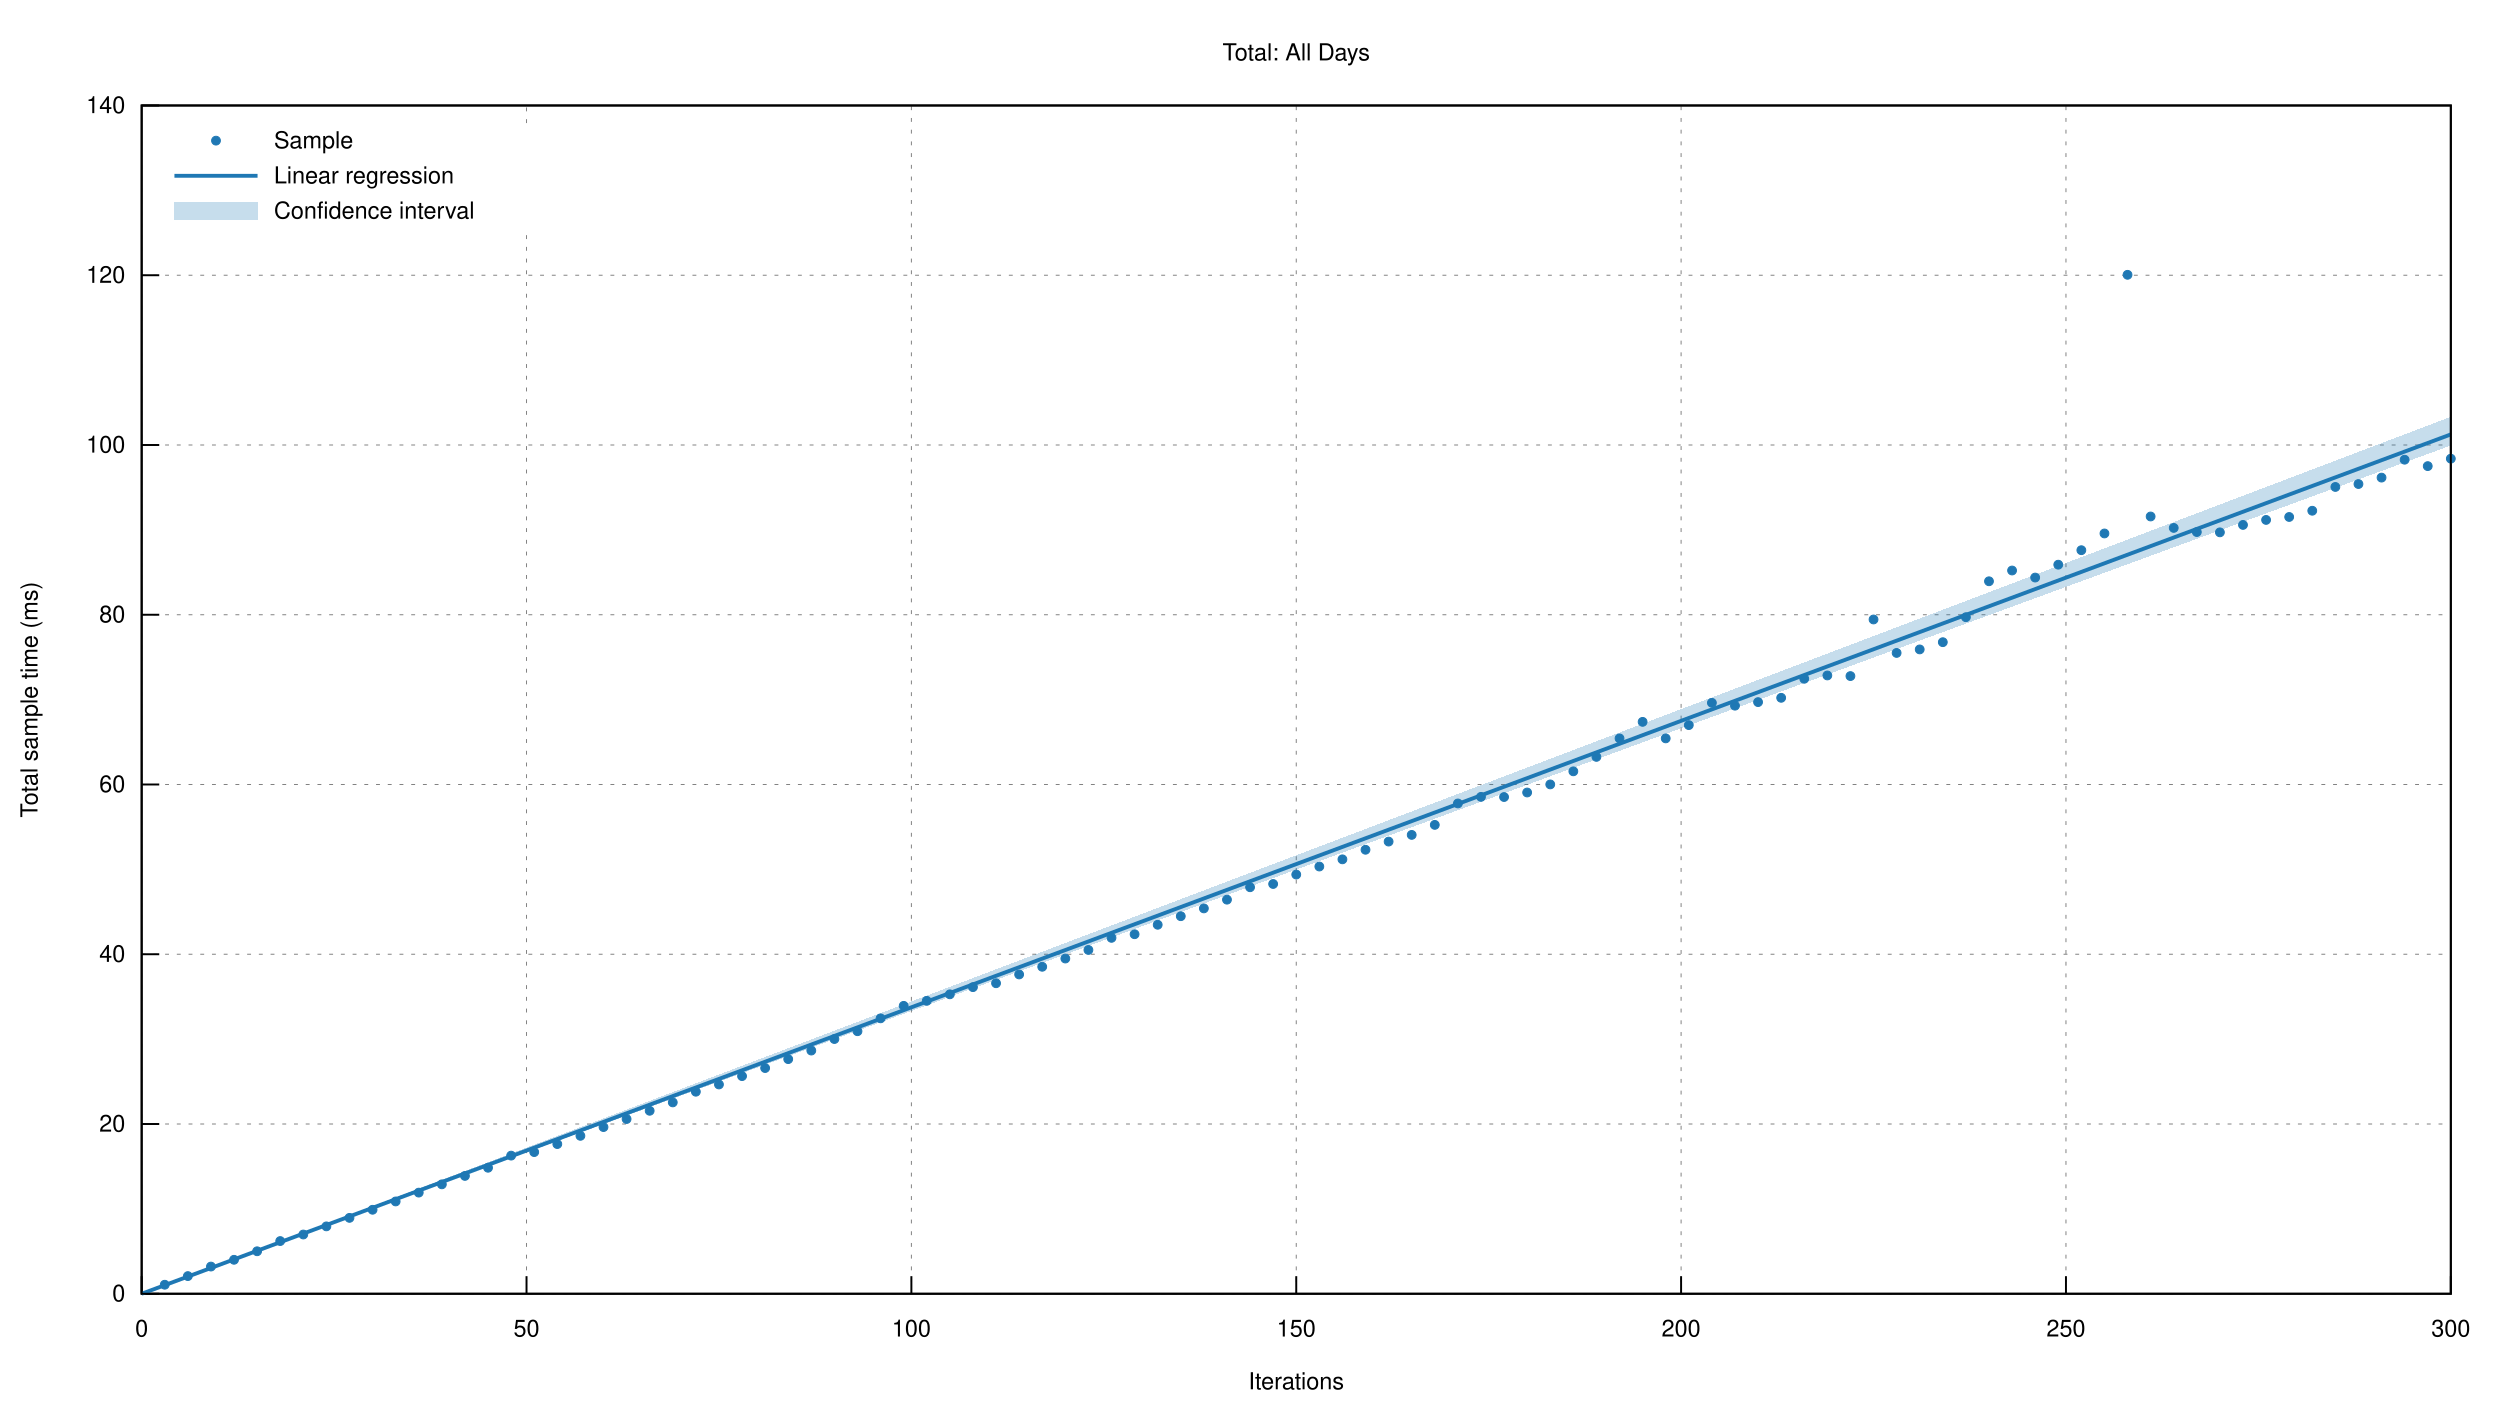
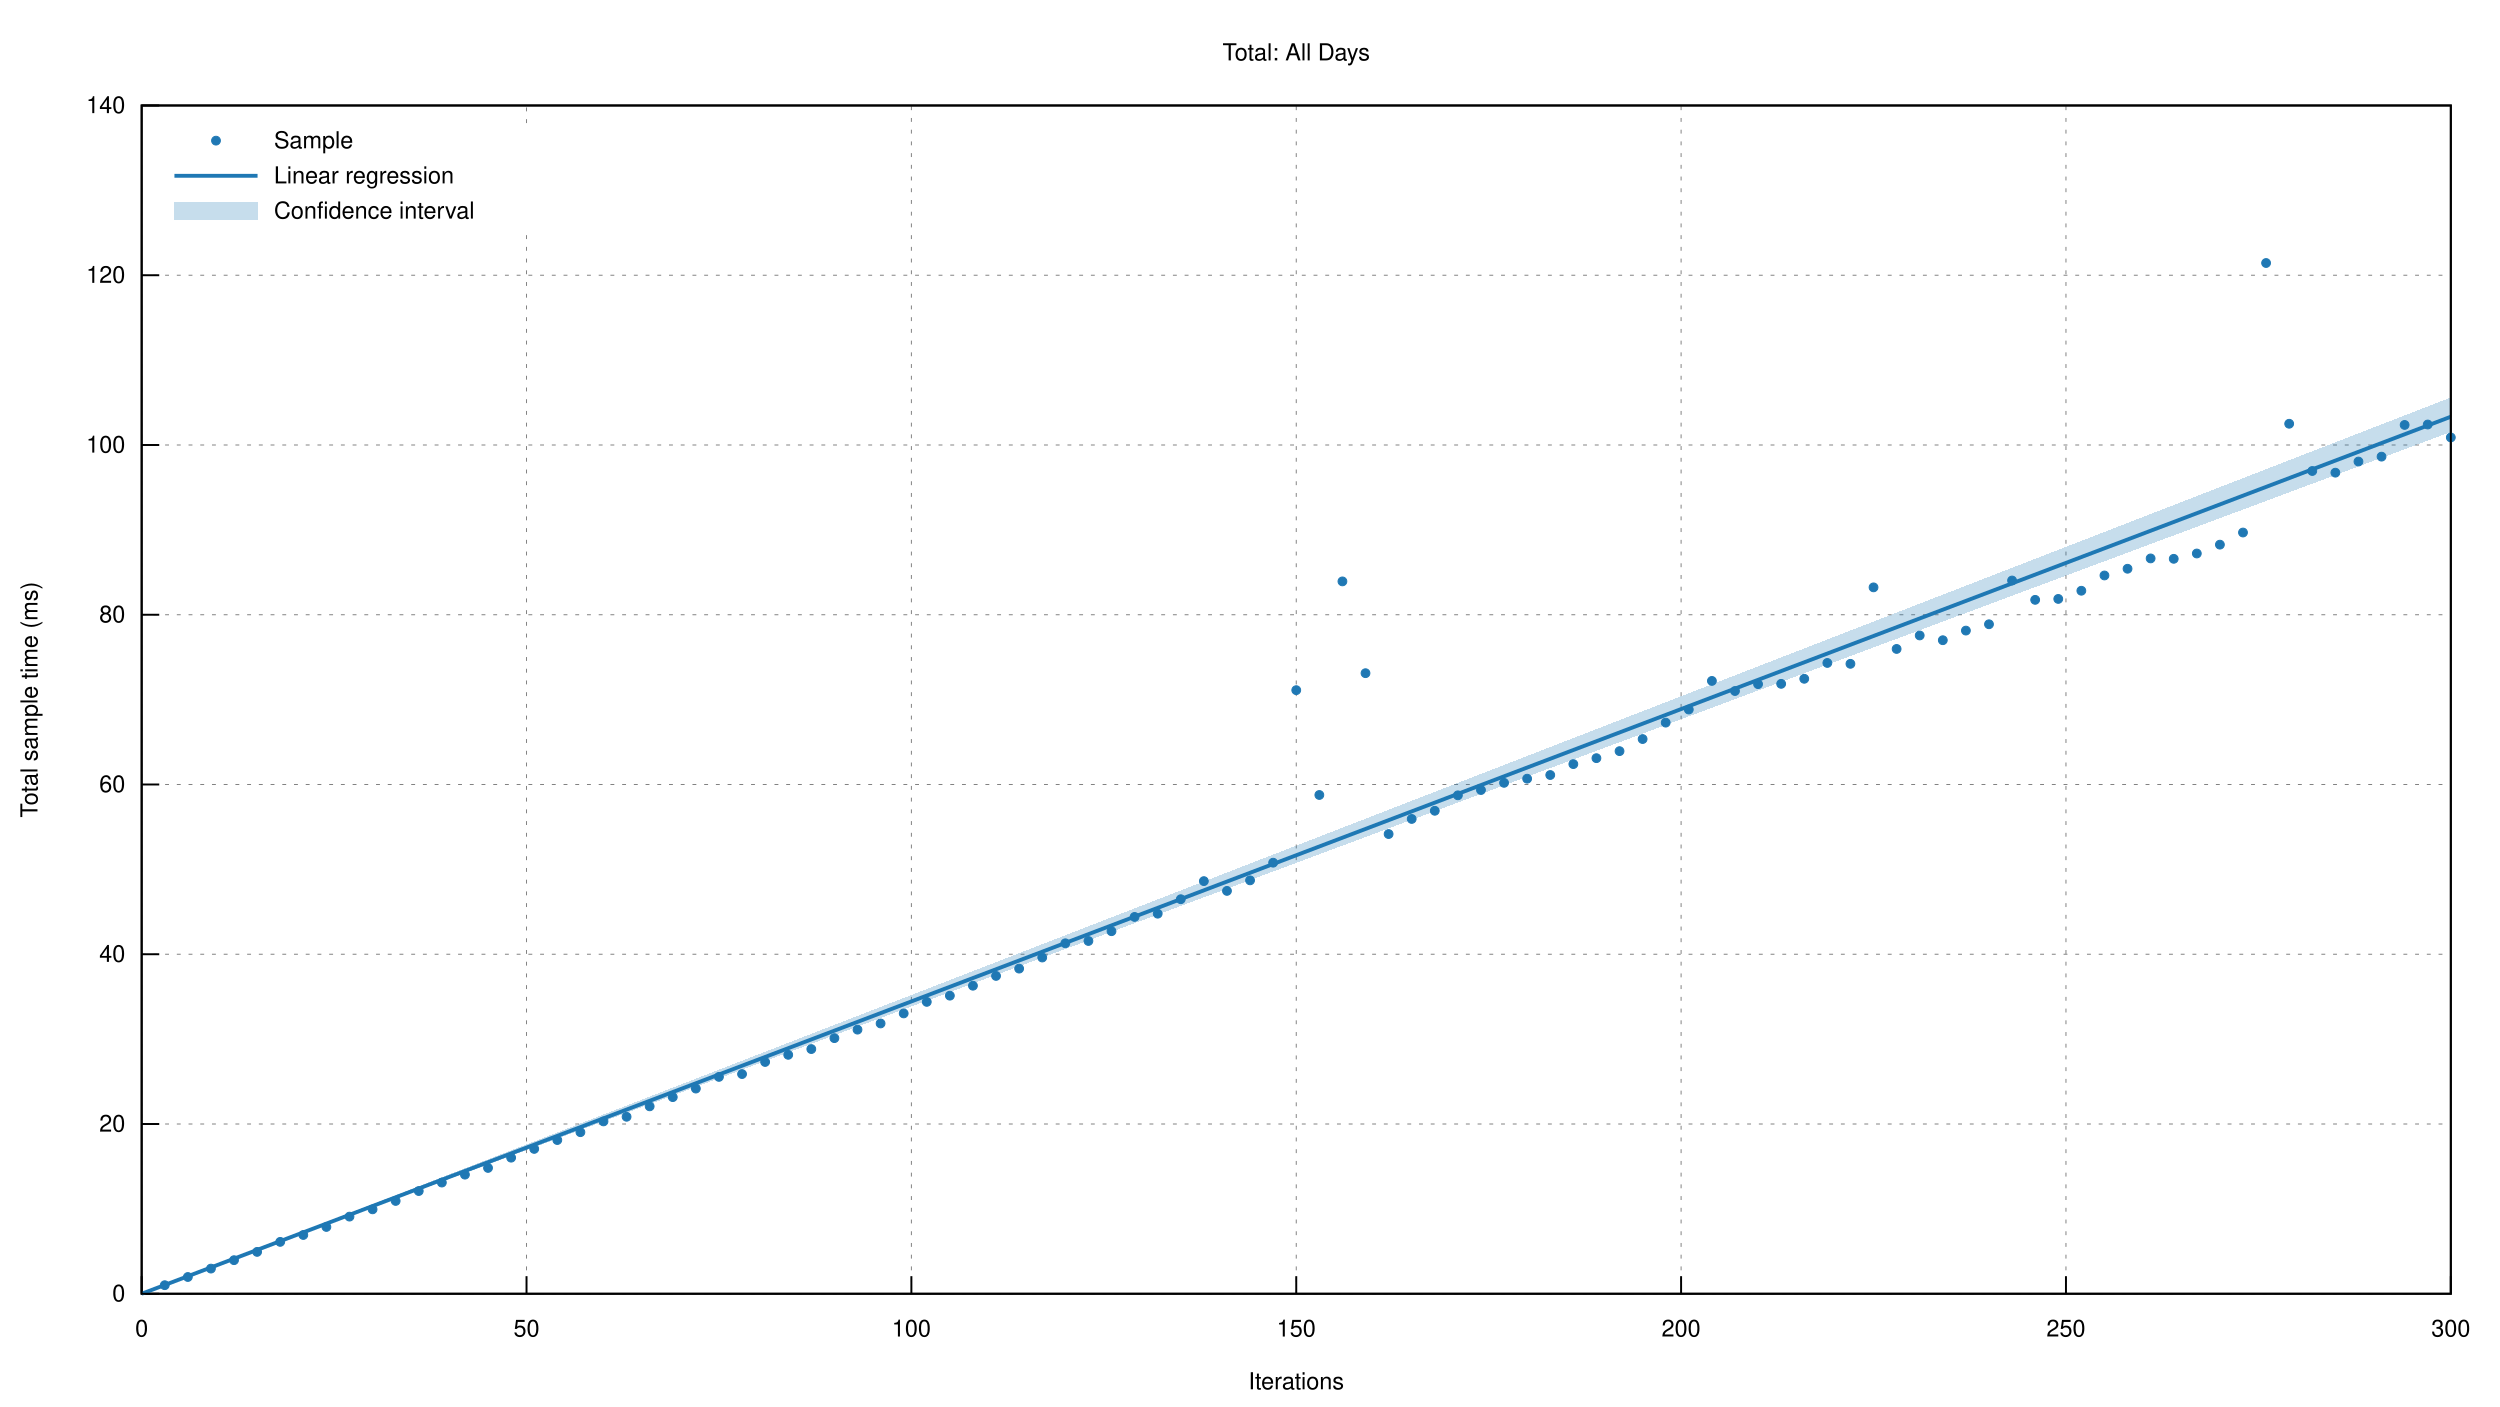
<svg xmlns="http://www.w3.org/2000/svg" xmlns:xlink="http://www.w3.org/1999/xlink" viewBox="0 0 1280 720">
  <g id="gnuplot_canvas">
    <rect x="0" y="0" width="1280" height="720" fill="none" />
    <defs>
      <circle id="gpDot" r="0.5" stroke-width="0.5" stroke="currentColor" />
      <path id="gpPt0" stroke-width="0.222" stroke="currentColor" d="M-1,0 h2 M0,-1 v2" />
      <path id="gpPt1" stroke-width="0.222" stroke="currentColor" d="M-1,-1 L1,1 M1,-1 L-1,1" />
      <path id="gpPt2" stroke-width="0.222" stroke="currentColor" d="M-1,0 L1,0 M0,-1 L0,1 M-1,-1 L1,1 M-1,1 L1,-1" />
      <rect id="gpPt3" stroke-width="0.222" stroke="currentColor" x="-1" y="-1" width="2" height="2" />
      <rect id="gpPt4" stroke-width="0.222" stroke="currentColor" fill="currentColor" x="-1" y="-1" width="2" height="2" />
      <circle id="gpPt5" stroke-width="0.222" stroke="currentColor" cx="0" cy="0" r="1" />
      <use xlink:href="#gpPt5" id="gpPt6" fill="currentColor" stroke="none" />
      <path id="gpPt7" stroke-width="0.222" stroke="currentColor" d="M0,-1.33 L-1.33,0.67 L1.33,0.67 z" />
      <use xlink:href="#gpPt7" id="gpPt8" fill="currentColor" stroke="none" />
      <use xlink:href="#gpPt7" id="gpPt9" stroke="currentColor" transform="rotate(180)" />
      <use xlink:href="#gpPt9" id="gpPt10" fill="currentColor" stroke="none" />
      <use xlink:href="#gpPt3" id="gpPt11" stroke="currentColor" transform="rotate(45)" />
      <use xlink:href="#gpPt11" id="gpPt12" fill="currentColor" stroke="none" />
      <path id="gpPt13" stroke-width="0.222" stroke="currentColor" d="M0,1.330 L1.265,0.411 L0.782,-1.067 L-0.782,-1.076 L-1.265,0.411 z" />
      <use xlink:href="#gpPt13" id="gpPt14" fill="currentColor" stroke="none" />
      <filter id="textbox" filterUnits="objectBoundingBox" x="0" y="0" height="1" width="1">
        <feFlood flood-color="white" flood-opacity="1" result="bgnd" />
        <feComposite in="SourceGraphic" in2="bgnd" operator="atop" />
      </filter>
      <filter id="greybox" filterUnits="objectBoundingBox" x="0" y="0" height="1" width="1">
        <feFlood flood-color="lightgrey" flood-opacity="1" result="grey" />
        <feComposite in="SourceGraphic" in2="grey" operator="atop" />
      </filter>
    </defs>
    <g fill="none" color="white" stroke="currentColor" stroke-width="1.00" stroke-linecap="butt" stroke-linejoin="miter">
</g>
    <g fill="none" color="black" stroke="currentColor" stroke-width="1.00" stroke-linecap="butt" stroke-linejoin="miter">
</g>
    <g fill="none" color="black" stroke="black" stroke-width="0.50" stroke-linecap="butt" stroke-linejoin="miter">
</g>
    <g fill="none" color="gray" stroke="currentColor" stroke-width="0.50" stroke-linecap="butt" stroke-linejoin="miter">
      <path stroke="gray" stroke-dasharray="2,4" class="gridline" d="M72.53,662.40 L1254.82,662.40  " />
    </g>
    <g fill="none" color="gray" stroke="gray" stroke-width="1.00" stroke-linecap="butt" stroke-linejoin="miter">
</g>
    <g fill="none" color="black" stroke="currentColor" stroke-width="1.00" stroke-linecap="butt" stroke-linejoin="miter">
      <path stroke="black" d="M72.53,662.40 L81.53,662.40  " />
      <g transform="translate(64.14,666.30)" stroke="none" fill="black" font-family="Helvetica" font-size="12.00" text-anchor="end">
        <text>
          <tspan font-family="Helvetica"> 0</tspan>
        </text>
      </g>
    </g>
    <g fill="none" color="black" stroke="currentColor" stroke-width="1.00" stroke-linecap="butt" stroke-linejoin="miter">
</g>
    <g fill="none" color="black" stroke="black" stroke-width="0.50" stroke-linecap="butt" stroke-linejoin="miter">
</g>
    <g fill="none" color="gray" stroke="currentColor" stroke-width="0.50" stroke-linecap="butt" stroke-linejoin="miter">
      <path stroke="gray" stroke-dasharray="2,4" class="gridline" d="M72.53,575.49 L1254.82,575.49  " />
    </g>
    <g fill="none" color="gray" stroke="gray" stroke-width="1.00" stroke-linecap="butt" stroke-linejoin="miter">
</g>
    <g fill="none" color="black" stroke="currentColor" stroke-width="1.00" stroke-linecap="butt" stroke-linejoin="miter">
      <path stroke="black" d="M72.53,575.49 L81.53,575.49  " />
      <g transform="translate(64.14,579.39)" stroke="none" fill="black" font-family="Helvetica" font-size="12.00" text-anchor="end">
        <text>
          <tspan font-family="Helvetica"> 20</tspan>
        </text>
      </g>
    </g>
    <g fill="none" color="black" stroke="currentColor" stroke-width="1.00" stroke-linecap="butt" stroke-linejoin="miter">
</g>
    <g fill="none" color="black" stroke="black" stroke-width="0.50" stroke-linecap="butt" stroke-linejoin="miter">
</g>
    <g fill="none" color="gray" stroke="currentColor" stroke-width="0.50" stroke-linecap="butt" stroke-linejoin="miter">
      <path stroke="gray" stroke-dasharray="2,4" class="gridline" d="M72.53,488.57 L1254.82,488.57  " />
    </g>
    <g fill="none" color="gray" stroke="gray" stroke-width="1.00" stroke-linecap="butt" stroke-linejoin="miter">
</g>
    <g fill="none" color="black" stroke="currentColor" stroke-width="1.00" stroke-linecap="butt" stroke-linejoin="miter">
      <path stroke="black" d="M72.53,488.57 L81.53,488.57  " />
      <g transform="translate(64.14,492.47)" stroke="none" fill="black" font-family="Helvetica" font-size="12.00" text-anchor="end">
        <text>
          <tspan font-family="Helvetica"> 40</tspan>
        </text>
      </g>
    </g>
    <g fill="none" color="black" stroke="currentColor" stroke-width="1.00" stroke-linecap="butt" stroke-linejoin="miter">
</g>
    <g fill="none" color="black" stroke="black" stroke-width="0.50" stroke-linecap="butt" stroke-linejoin="miter">
</g>
    <g fill="none" color="gray" stroke="currentColor" stroke-width="0.50" stroke-linecap="butt" stroke-linejoin="miter">
      <path stroke="gray" stroke-dasharray="2,4" class="gridline" d="M72.53,401.66 L1254.82,401.66  " />
    </g>
    <g fill="none" color="gray" stroke="gray" stroke-width="1.00" stroke-linecap="butt" stroke-linejoin="miter">
</g>
    <g fill="none" color="black" stroke="currentColor" stroke-width="1.00" stroke-linecap="butt" stroke-linejoin="miter">
      <path stroke="black" d="M72.53,401.66 L81.53,401.66  " />
      <g transform="translate(64.14,405.56)" stroke="none" fill="black" font-family="Helvetica" font-size="12.00" text-anchor="end">
        <text>
          <tspan font-family="Helvetica"> 60</tspan>
        </text>
      </g>
    </g>
    <g fill="none" color="black" stroke="currentColor" stroke-width="1.00" stroke-linecap="butt" stroke-linejoin="miter">
</g>
    <g fill="none" color="black" stroke="black" stroke-width="0.50" stroke-linecap="butt" stroke-linejoin="miter">
</g>
    <g fill="none" color="gray" stroke="currentColor" stroke-width="0.50" stroke-linecap="butt" stroke-linejoin="miter">
      <path stroke="gray" stroke-dasharray="2,4" class="gridline" d="M72.53,314.75 L1254.82,314.75  " />
    </g>
    <g fill="none" color="gray" stroke="gray" stroke-width="1.00" stroke-linecap="butt" stroke-linejoin="miter">
</g>
    <g fill="none" color="black" stroke="currentColor" stroke-width="1.00" stroke-linecap="butt" stroke-linejoin="miter">
      <path stroke="black" d="M72.53,314.75 L81.53,314.75  " />
      <g transform="translate(64.14,318.65)" stroke="none" fill="black" font-family="Helvetica" font-size="12.00" text-anchor="end">
        <text>
          <tspan font-family="Helvetica"> 80</tspan>
        </text>
      </g>
    </g>
    <g fill="none" color="black" stroke="currentColor" stroke-width="1.00" stroke-linecap="butt" stroke-linejoin="miter">
</g>
    <g fill="none" color="black" stroke="black" stroke-width="0.50" stroke-linecap="butt" stroke-linejoin="miter">
</g>
    <g fill="none" color="gray" stroke="currentColor" stroke-width="0.50" stroke-linecap="butt" stroke-linejoin="miter">
      <path stroke="gray" stroke-dasharray="2,4" class="gridline" d="M72.53,227.84 L1254.82,227.84  " />
    </g>
    <g fill="none" color="gray" stroke="gray" stroke-width="1.00" stroke-linecap="butt" stroke-linejoin="miter">
</g>
    <g fill="none" color="black" stroke="currentColor" stroke-width="1.00" stroke-linecap="butt" stroke-linejoin="miter">
      <path stroke="black" d="M72.53,227.84 L81.53,227.84  " />
      <g transform="translate(64.14,231.74)" stroke="none" fill="black" font-family="Helvetica" font-size="12.00" text-anchor="end">
        <text>
          <tspan font-family="Helvetica"> 100</tspan>
        </text>
      </g>
    </g>
    <g fill="none" color="black" stroke="currentColor" stroke-width="1.00" stroke-linecap="butt" stroke-linejoin="miter">
</g>
    <g fill="none" color="black" stroke="black" stroke-width="0.50" stroke-linecap="butt" stroke-linejoin="miter">
</g>
    <g fill="none" color="gray" stroke="currentColor" stroke-width="0.50" stroke-linecap="butt" stroke-linejoin="miter">
      <path stroke="gray" stroke-dasharray="2,4" class="gridline" d="M72.53,140.92 L1254.82,140.92  " />
    </g>
    <g fill="none" color="gray" stroke="gray" stroke-width="1.00" stroke-linecap="butt" stroke-linejoin="miter">
</g>
    <g fill="none" color="black" stroke="currentColor" stroke-width="1.00" stroke-linecap="butt" stroke-linejoin="miter">
      <path stroke="black" d="M72.53,140.92 L81.53,140.92  " />
      <g transform="translate(64.14,144.82)" stroke="none" fill="black" font-family="Helvetica" font-size="12.00" text-anchor="end">
        <text>
          <tspan font-family="Helvetica"> 120</tspan>
        </text>
      </g>
    </g>
    <g fill="none" color="black" stroke="currentColor" stroke-width="1.00" stroke-linecap="butt" stroke-linejoin="miter">
</g>
    <g fill="none" color="black" stroke="black" stroke-width="0.50" stroke-linecap="butt" stroke-linejoin="miter">
</g>
    <g fill="none" color="gray" stroke="currentColor" stroke-width="0.50" stroke-linecap="butt" stroke-linejoin="miter">
      <path stroke="gray" stroke-dasharray="2,4" class="gridline" d="M72.53,54.01 L1254.82,54.01  " />
    </g>
    <g fill="none" color="gray" stroke="gray" stroke-width="1.00" stroke-linecap="butt" stroke-linejoin="miter">
</g>
    <g fill="none" color="black" stroke="currentColor" stroke-width="1.00" stroke-linecap="butt" stroke-linejoin="miter">
      <path stroke="black" d="M72.53,54.01 L81.53,54.01  " />
      <g transform="translate(64.14,57.91)" stroke="none" fill="black" font-family="Helvetica" font-size="12.00" text-anchor="end">
        <text>
          <tspan font-family="Helvetica"> 140</tspan>
        </text>
      </g>
    </g>
    <g fill="none" color="black" stroke="currentColor" stroke-width="1.00" stroke-linecap="butt" stroke-linejoin="miter">
</g>
    <g fill="none" color="black" stroke="black" stroke-width="0.50" stroke-linecap="butt" stroke-linejoin="miter">
</g>
    <g fill="none" color="gray" stroke="currentColor" stroke-width="0.50" stroke-linecap="butt" stroke-linejoin="miter">
      <path stroke="gray" stroke-dasharray="2,4" class="gridline" d="M72.53,662.40 L72.53,54.01  " />
    </g>
    <g fill="none" color="gray" stroke="gray" stroke-width="1.00" stroke-linecap="butt" stroke-linejoin="miter">
</g>
    <g fill="none" color="black" stroke="currentColor" stroke-width="1.00" stroke-linecap="butt" stroke-linejoin="miter">
      <path stroke="black" d="M72.53,662.40 L72.53,653.40  " />
      <g transform="translate(72.53,684.30)" stroke="none" fill="black" font-family="Helvetica" font-size="12.00" text-anchor="middle">
        <text>
          <tspan font-family="Helvetica"> 0</tspan>
        </text>
      </g>
    </g>
    <g fill="none" color="black" stroke="currentColor" stroke-width="1.00" stroke-linecap="butt" stroke-linejoin="miter">
</g>
    <g fill="none" color="black" stroke="black" stroke-width="0.50" stroke-linecap="butt" stroke-linejoin="miter">
</g>
    <g fill="none" color="gray" stroke="currentColor" stroke-width="0.50" stroke-linecap="butt" stroke-linejoin="miter">
      <path stroke="gray" stroke-dasharray="2,4" class="gridline" d="M269.58,662.40 L269.58,117.01 M269.58,63.01 L269.58,54.01  " />
    </g>
    <g fill="none" color="gray" stroke="gray" stroke-width="1.00" stroke-linecap="butt" stroke-linejoin="miter">
</g>
    <g fill="none" color="black" stroke="currentColor" stroke-width="1.00" stroke-linecap="butt" stroke-linejoin="miter">
      <path stroke="black" d="M269.58,662.40 L269.58,653.40  " />
      <g transform="translate(269.58,684.30)" stroke="none" fill="black" font-family="Helvetica" font-size="12.00" text-anchor="middle">
        <text>
          <tspan font-family="Helvetica"> 50</tspan>
        </text>
      </g>
    </g>
    <g fill="none" color="black" stroke="currentColor" stroke-width="1.00" stroke-linecap="butt" stroke-linejoin="miter">
</g>
    <g fill="none" color="black" stroke="black" stroke-width="0.50" stroke-linecap="butt" stroke-linejoin="miter">
</g>
    <g fill="none" color="gray" stroke="currentColor" stroke-width="0.50" stroke-linecap="butt" stroke-linejoin="miter">
      <path stroke="gray" stroke-dasharray="2,4" class="gridline" d="M466.63,662.40 L466.63,54.01  " />
    </g>
    <g fill="none" color="gray" stroke="gray" stroke-width="1.00" stroke-linecap="butt" stroke-linejoin="miter">
</g>
    <g fill="none" color="black" stroke="currentColor" stroke-width="1.00" stroke-linecap="butt" stroke-linejoin="miter">
      <path stroke="black" d="M466.63,662.40 L466.63,653.40  " />
      <g transform="translate(466.63,684.30)" stroke="none" fill="black" font-family="Helvetica" font-size="12.00" text-anchor="middle">
        <text>
          <tspan font-family="Helvetica"> 100</tspan>
        </text>
      </g>
    </g>
    <g fill="none" color="black" stroke="currentColor" stroke-width="1.00" stroke-linecap="butt" stroke-linejoin="miter">
</g>
    <g fill="none" color="black" stroke="black" stroke-width="0.50" stroke-linecap="butt" stroke-linejoin="miter">
</g>
    <g fill="none" color="gray" stroke="currentColor" stroke-width="0.50" stroke-linecap="butt" stroke-linejoin="miter">
      <path stroke="gray" stroke-dasharray="2,4" class="gridline" d="M663.68,662.40 L663.68,54.01  " />
    </g>
    <g fill="none" color="gray" stroke="gray" stroke-width="1.00" stroke-linecap="butt" stroke-linejoin="miter">
</g>
    <g fill="none" color="black" stroke="currentColor" stroke-width="1.00" stroke-linecap="butt" stroke-linejoin="miter">
      <path stroke="black" d="M663.68,662.40 L663.68,653.40  " />
      <g transform="translate(663.68,684.30)" stroke="none" fill="black" font-family="Helvetica" font-size="12.00" text-anchor="middle">
        <text>
          <tspan font-family="Helvetica"> 150</tspan>
        </text>
      </g>
    </g>
    <g fill="none" color="black" stroke="currentColor" stroke-width="1.00" stroke-linecap="butt" stroke-linejoin="miter">
</g>
    <g fill="none" color="black" stroke="black" stroke-width="0.50" stroke-linecap="butt" stroke-linejoin="miter">
</g>
    <g fill="none" color="gray" stroke="currentColor" stroke-width="0.50" stroke-linecap="butt" stroke-linejoin="miter">
      <path stroke="gray" stroke-dasharray="2,4" class="gridline" d="M860.72,662.40 L860.72,54.01  " />
    </g>
    <g fill="none" color="gray" stroke="gray" stroke-width="1.00" stroke-linecap="butt" stroke-linejoin="miter">
</g>
    <g fill="none" color="black" stroke="currentColor" stroke-width="1.00" stroke-linecap="butt" stroke-linejoin="miter">
      <path stroke="black" d="M860.72,662.40 L860.72,653.40  " />
      <g transform="translate(860.72,684.30)" stroke="none" fill="black" font-family="Helvetica" font-size="12.00" text-anchor="middle">
        <text>
          <tspan font-family="Helvetica"> 200</tspan>
        </text>
      </g>
    </g>
    <g fill="none" color="black" stroke="currentColor" stroke-width="1.00" stroke-linecap="butt" stroke-linejoin="miter">
</g>
    <g fill="none" color="black" stroke="black" stroke-width="0.50" stroke-linecap="butt" stroke-linejoin="miter">
</g>
    <g fill="none" color="gray" stroke="currentColor" stroke-width="0.50" stroke-linecap="butt" stroke-linejoin="miter">
      <path stroke="gray" stroke-dasharray="2,4" class="gridline" d="M1057.77,662.40 L1057.77,54.01  " />
    </g>
    <g fill="none" color="gray" stroke="gray" stroke-width="1.00" stroke-linecap="butt" stroke-linejoin="miter">
</g>
    <g fill="none" color="black" stroke="currentColor" stroke-width="1.00" stroke-linecap="butt" stroke-linejoin="miter">
      <path stroke="black" d="M1057.77,662.40 L1057.77,653.40  " />
      <g transform="translate(1057.77,684.30)" stroke="none" fill="black" font-family="Helvetica" font-size="12.00" text-anchor="middle">
        <text>
          <tspan font-family="Helvetica"> 250</tspan>
        </text>
      </g>
    </g>
    <g fill="none" color="black" stroke="currentColor" stroke-width="1.00" stroke-linecap="butt" stroke-linejoin="miter">
</g>
    <g fill="none" color="black" stroke="black" stroke-width="0.50" stroke-linecap="butt" stroke-linejoin="miter">
</g>
    <g fill="none" color="gray" stroke="currentColor" stroke-width="0.50" stroke-linecap="butt" stroke-linejoin="miter">
      <path stroke="gray" stroke-dasharray="2,4" class="gridline" d="M1254.82,662.40 L1254.82,54.01  " />
    </g>
    <g fill="none" color="gray" stroke="gray" stroke-width="1.00" stroke-linecap="butt" stroke-linejoin="miter">
</g>
    <g fill="none" color="black" stroke="currentColor" stroke-width="1.00" stroke-linecap="butt" stroke-linejoin="miter">
      <path stroke="black" d="M1254.82,662.40 L1254.82,653.40  " />
      <g transform="translate(1254.82,684.30)" stroke="none" fill="black" font-family="Helvetica" font-size="12.00" text-anchor="middle">
        <text>
          <tspan font-family="Helvetica"> 300</tspan>
        </text>
      </g>
    </g>
    <g fill="none" color="black" stroke="currentColor" stroke-width="1.00" stroke-linecap="butt" stroke-linejoin="miter">
</g>
    <g fill="none" color="black" stroke="currentColor" stroke-width="1.00" stroke-linecap="butt" stroke-linejoin="miter">
      <path stroke="black" d="M72.53,54.01 L72.53,662.40 L1254.82,662.40 L1254.82,54.01 L72.53,54.01 Z  " />
    </g>
    <g fill="none" color="black" stroke="currentColor" stroke-width="1.00" stroke-linecap="butt" stroke-linejoin="miter">
</g>
    <g id="gnuplot_plot_1">
      <g fill="none" color="black" stroke="currentColor" stroke-width="1.00" stroke-linecap="butt" stroke-linejoin="miter">
        <g transform="translate(140.26,75.91)" stroke="none" fill="black" font-family="Helvetica" font-size="12.00" text-anchor="start">
          <text>
            <tspan font-family="Helvetica">Sample</tspan>
          </text>
        </g>
      </g>
      <g fill="none" color="black" stroke="currentColor" stroke-width="1.00" stroke-linecap="butt" stroke-linejoin="miter">
-         <use xlink:href="#gpPt6" transform="translate(84.35,657.78) scale(2.25)" color="rgb( 31, 120, 180)" />
-         <use xlink:href="#gpPt6" transform="translate(96.18,653.36) scale(2.25)" color="rgb( 31, 120, 180)" />
-         <use xlink:href="#gpPt6" transform="translate(108.00,648.48) scale(2.25)" color="rgb( 31, 120, 180)" />
-         <use xlink:href="#gpPt6" transform="translate(119.82,645.01) scale(2.25)" color="rgb( 31, 120, 180)" />
-         <use xlink:href="#gpPt6" transform="translate(131.64,640.65) scale(2.25)" color="rgb( 31, 120, 180)" />
-         <use xlink:href="#gpPt6" transform="translate(143.47,635.42) scale(2.25)" color="rgb( 31, 120, 180)" />
-         <use xlink:href="#gpPt6" transform="translate(155.29,632.07) scale(2.25)" color="rgb( 31, 120, 180)" />
-         <use xlink:href="#gpPt6" transform="translate(167.11,627.90) scale(2.25)" color="rgb( 31, 120, 180)" />
-         <use xlink:href="#gpPt6" transform="translate(178.94,623.55) scale(2.25)" color="rgb( 31, 120, 180)" />
-         <use xlink:href="#gpPt6" transform="translate(190.76,619.40) scale(2.25)" color="rgb( 31, 120, 180)" />
-         <use xlink:href="#gpPt6" transform="translate(202.58,615.14) scale(2.25)" color="rgb( 31, 120, 180)" />
-         <use xlink:href="#gpPt6" transform="translate(214.40,610.62) scale(2.25)" color="rgb( 31, 120, 180)" />
-         <use xlink:href="#gpPt6" transform="translate(226.23,606.38) scale(2.25)" color="rgb( 31, 120, 180)" />
-         <use xlink:href="#gpPt6" transform="translate(238.05,602.07) scale(2.25)" color="rgb( 31, 120, 180)" />
-         <use xlink:href="#gpPt6" transform="translate(249.87,597.89) scale(2.25)" color="rgb( 31, 120, 180)" />
-         <use xlink:href="#gpPt6" transform="translate(261.70,591.68) scale(2.25)" color="rgb( 31, 120, 180)" />
-         <use xlink:href="#gpPt6" transform="translate(273.52,589.87) scale(2.25)" color="rgb( 31, 120, 180)" />
-         <use xlink:href="#gpPt6" transform="translate(285.34,585.76) scale(2.25)" color="rgb( 31, 120, 180)" />
-         <use xlink:href="#gpPt6" transform="translate(297.17,581.55) scale(2.25)" color="rgb( 31, 120, 180)" />
-         <use xlink:href="#gpPt6" transform="translate(308.99,577.06) scale(2.25)" color="rgb( 31, 120, 180)" />
-         <use xlink:href="#gpPt6" transform="translate(320.81,572.94) scale(2.25)" color="rgb( 31, 120, 180)" />
-         <use xlink:href="#gpPt6" transform="translate(332.63,568.72) scale(2.25)" color="rgb( 31, 120, 180)" />
-         <use xlink:href="#gpPt6" transform="translate(344.46,564.43) scale(2.25)" color="rgb( 31, 120, 180)" />
-         <use xlink:href="#gpPt6" transform="translate(356.28,558.96) scale(2.25)" color="rgb( 31, 120, 180)" />
-         <use xlink:href="#gpPt6" transform="translate(368.10,555.25) scale(2.25)" color="rgb( 31, 120, 180)" />
-         <use xlink:href="#gpPt6" transform="translate(379.93,550.97) scale(2.25)" color="rgb( 31, 120, 180)" />
-         <use xlink:href="#gpPt6" transform="translate(391.75,546.84) scale(2.25)" color="rgb( 31, 120, 180)" />
-         <use xlink:href="#gpPt6" transform="translate(403.57,542.27) scale(2.25)" color="rgb( 31, 120, 180)" />
-         <use xlink:href="#gpPt6" transform="translate(415.39,537.89) scale(2.25)" color="rgb( 31, 120, 180)" />
-         <use xlink:href="#gpPt6" transform="translate(427.22,531.98) scale(2.25)" color="rgb( 31, 120, 180)" />
-         <use xlink:href="#gpPt6" transform="translate(439.04,527.99) scale(2.25)" color="rgb( 31, 120, 180)" />
-         <use xlink:href="#gpPt6" transform="translate(450.86,521.39) scale(2.25)" color="rgb( 31, 120, 180)" />
-         <use xlink:href="#gpPt6" transform="translate(462.69,514.99) scale(2.25)" color="rgb( 31, 120, 180)" />
-         <use xlink:href="#gpPt6" transform="translate(474.51,512.43) scale(2.25)" color="rgb( 31, 120, 180)" />
-         <use xlink:href="#gpPt6" transform="translate(486.33,509.09) scale(2.25)" color="rgb( 31, 120, 180)" />
-         <use xlink:href="#gpPt6" transform="translate(498.15,505.42) scale(2.25)" color="rgb( 31, 120, 180)" />
-         <use xlink:href="#gpPt6" transform="translate(509.98,503.42) scale(2.25)" color="rgb( 31, 120, 180)" />
-         <use xlink:href="#gpPt6" transform="translate(521.80,498.92) scale(2.25)" color="rgb( 31, 120, 180)" />
-         <use xlink:href="#gpPt6" transform="translate(533.62,494.99) scale(2.25)" color="rgb( 31, 120, 180)" />
-         <use xlink:href="#gpPt6" transform="translate(545.45,490.77) scale(2.25)" color="rgb( 31, 120, 180)" />
-         <use xlink:href="#gpPt6" transform="translate(557.27,486.38) scale(2.25)" color="rgb( 31, 120, 180)" />
-         <use xlink:href="#gpPt6" transform="translate(569.09,480.18) scale(2.25)" color="rgb( 31, 120, 180)" />
-         <use xlink:href="#gpPt6" transform="translate(580.91,478.33) scale(2.25)" color="rgb( 31, 120, 180)" />
-         <use xlink:href="#gpPt6" transform="translate(592.74,473.48) scale(2.25)" color="rgb( 31, 120, 180)" />
-         <use xlink:href="#gpPt6" transform="translate(604.56,469.10) scale(2.25)" color="rgb( 31, 120, 180)" />
-         <use xlink:href="#gpPt6" transform="translate(616.38,465.10) scale(2.25)" color="rgb( 31, 120, 180)" />
-         <use xlink:href="#gpPt6" transform="translate(628.21,460.63) scale(2.25)" color="rgb( 31, 120, 180)" />
-         <use xlink:href="#gpPt6" transform="translate(640.03,454.27) scale(2.25)" color="rgb( 31, 120, 180)" />
-         <use xlink:href="#gpPt6" transform="translate(651.85,452.60) scale(2.25)" color="rgb( 31, 120, 180)" />
-         <use xlink:href="#gpPt6" transform="translate(663.68,447.77) scale(2.25)" color="rgb( 31, 120, 180)" />
-         <use xlink:href="#gpPt6" transform="translate(675.50,443.66) scale(2.25)" color="rgb( 31, 120, 180)" />
-         <use xlink:href="#gpPt6" transform="translate(687.32,439.98) scale(2.25)" color="rgb( 31, 120, 180)" />
-         <use xlink:href="#gpPt6" transform="translate(699.14,435.08) scale(2.25)" color="rgb( 31, 120, 180)" />
-         <use xlink:href="#gpPt6" transform="translate(710.97,430.89) scale(2.25)" color="rgb( 31, 120, 180)" />
-         <use xlink:href="#gpPt6" transform="translate(722.79,427.47) scale(2.25)" color="rgb( 31, 120, 180)" />
-         <use xlink:href="#gpPt6" transform="translate(734.61,422.34) scale(2.25)" color="rgb( 31, 120, 180)" />
-         <use xlink:href="#gpPt6" transform="translate(746.44,411.37) scale(2.25)" color="rgb( 31, 120, 180)" />
-         <use xlink:href="#gpPt6" transform="translate(758.26,408.00) scale(2.25)" color="rgb( 31, 120, 180)" />
-         <use xlink:href="#gpPt6" transform="translate(770.08,408.08) scale(2.25)" color="rgb( 31, 120, 180)" />
-         <use xlink:href="#gpPt6" transform="translate(781.90,405.76) scale(2.25)" color="rgb( 31, 120, 180)" />
-         <use xlink:href="#gpPt6" transform="translate(793.73,401.62) scale(2.25)" color="rgb( 31, 120, 180)" />
-         <use xlink:href="#gpPt6" transform="translate(805.55,394.92) scale(2.25)" color="rgb( 31, 120, 180)" />
-         <use xlink:href="#gpPt6" transform="translate(817.37,387.53) scale(2.25)" color="rgb( 31, 120, 180)" />
-         <use xlink:href="#gpPt6" transform="translate(829.20,378.05) scale(2.25)" color="rgb( 31, 120, 180)" />
-         <use xlink:href="#gpPt6" transform="translate(841.02,369.59) scale(2.25)" color="rgb( 31, 120, 180)" />
-         <use xlink:href="#gpPt6" transform="translate(852.84,378.05) scale(2.25)" color="rgb( 31, 120, 180)" />
-         <use xlink:href="#gpPt6" transform="translate(864.66,371.25) scale(2.25)" color="rgb( 31, 120, 180)" />
-         <use xlink:href="#gpPt6" transform="translate(876.49,359.85) scale(2.25)" color="rgb( 31, 120, 180)" />
-         <use xlink:href="#gpPt6" transform="translate(888.31,361.31) scale(2.25)" color="rgb( 31, 120, 180)" />
-         <use xlink:href="#gpPt6" transform="translate(900.13,359.48) scale(2.25)" color="rgb( 31, 120, 180)" />
-         <use xlink:href="#gpPt6" transform="translate(911.96,357.28) scale(2.25)" color="rgb( 31, 120, 180)" />
-         <use xlink:href="#gpPt6" transform="translate(923.78,347.53) scale(2.25)" color="rgb( 31, 120, 180)" />
-         <use xlink:href="#gpPt6" transform="translate(935.60,345.83) scale(2.25)" color="rgb( 31, 120, 180)" />
-         <use xlink:href="#gpPt6" transform="translate(947.42,346.15) scale(2.25)" color="rgb( 31, 120, 180)" />
-         <use xlink:href="#gpPt6" transform="translate(959.25,317.17) scale(2.25)" color="rgb( 31, 120, 180)" />
-         <use xlink:href="#gpPt6" transform="translate(971.07,334.30) scale(2.25)" color="rgb( 31, 120, 180)" />
-         <use xlink:href="#gpPt6" transform="translate(982.89,332.50) scale(2.25)" color="rgb( 31, 120, 180)" />
-         <use xlink:href="#gpPt6" transform="translate(994.72,328.80) scale(2.25)" color="rgb( 31, 120, 180)" />
-         <use xlink:href="#gpPt6" transform="translate(1006.54,316.01) scale(2.25)" color="rgb( 31, 120, 180)" />
-         <use xlink:href="#gpPt6" transform="translate(1018.36,297.61) scale(2.25)" color="rgb( 31, 120, 180)" />
-         <use xlink:href="#gpPt6" transform="translate(1030.18,292.10) scale(2.25)" color="rgb( 31, 120, 180)" />
-         <use xlink:href="#gpPt6" transform="translate(1042.01,295.71) scale(2.25)" color="rgb( 31, 120, 180)" />
-         <use xlink:href="#gpPt6" transform="translate(1053.83,289.12) scale(2.25)" color="rgb( 31, 120, 180)" />
-         <use xlink:href="#gpPt6" transform="translate(1065.65,281.70) scale(2.25)" color="rgb( 31, 120, 180)" />
-         <use xlink:href="#gpPt6" transform="translate(1077.48,273.13) scale(2.25)" color="rgb( 31, 120, 180)" />
-         <use xlink:href="#gpPt6" transform="translate(1089.30,140.70) scale(2.25)" color="rgb( 31, 120, 180)" />
-         <use xlink:href="#gpPt6" transform="translate(1101.12,264.44) scale(2.25)" color="rgb( 31, 120, 180)" />
-         <use xlink:href="#gpPt6" transform="translate(1112.95,270.29) scale(2.25)" color="rgb( 31, 120, 180)" />
-         <use xlink:href="#gpPt6" transform="translate(1124.77,272.41) scale(2.25)" color="rgb( 31, 120, 180)" />
-         <use xlink:href="#gpPt6" transform="translate(1136.59,272.56) scale(2.25)" color="rgb( 31, 120, 180)" />
-         <use xlink:href="#gpPt6" transform="translate(1148.41,268.76) scale(2.25)" color="rgb( 31, 120, 180)" />
-         <use xlink:href="#gpPt6" transform="translate(1160.24,266.20) scale(2.25)" color="rgb( 31, 120, 180)" />
-         <use xlink:href="#gpPt6" transform="translate(1172.06,264.69) scale(2.25)" color="rgb( 31, 120, 180)" />
-         <use xlink:href="#gpPt6" transform="translate(1183.88,261.50) scale(2.25)" color="rgb( 31, 120, 180)" />
-         <use xlink:href="#gpPt6" transform="translate(1195.71,249.32) scale(2.25)" color="rgb( 31, 120, 180)" />
-         <use xlink:href="#gpPt6" transform="translate(1207.53,247.82) scale(2.25)" color="rgb( 31, 120, 180)" />
-         <use xlink:href="#gpPt6" transform="translate(1219.35,244.54) scale(2.25)" color="rgb( 31, 120, 180)" />
-         <use xlink:href="#gpPt6" transform="translate(1231.17,235.37) scale(2.25)" color="rgb( 31, 120, 180)" />
-         <use xlink:href="#gpPt6" transform="translate(1243.00,238.65) scale(2.25)" color="rgb( 31, 120, 180)" />
-         <use xlink:href="#gpPt6" transform="translate(1254.82,234.84) scale(2.25)" color="rgb( 31, 120, 180)" />
+         <use xlink:href="#gpPt6" transform="translate(84.35,658.02) scale(2.25)" color="rgb( 31, 120, 180)" />
+         <use xlink:href="#gpPt6" transform="translate(96.18,653.82) scale(2.25)" color="rgb( 31, 120, 180)" />
+         <use xlink:href="#gpPt6" transform="translate(108.00,649.52) scale(2.25)" color="rgb( 31, 120, 180)" />
+         <use xlink:href="#gpPt6" transform="translate(119.82,645.21) scale(2.25)" color="rgb( 31, 120, 180)" />
+         <use xlink:href="#gpPt6" transform="translate(131.64,640.97) scale(2.25)" color="rgb( 31, 120, 180)" />
+         <use xlink:href="#gpPt6" transform="translate(143.47,635.84) scale(2.25)" color="rgb( 31, 120, 180)" />
+         <use xlink:href="#gpPt6" transform="translate(155.29,632.31) scale(2.25)" color="rgb( 31, 120, 180)" />
+         <use xlink:href="#gpPt6" transform="translate(167.11,628.20) scale(2.25)" color="rgb( 31, 120, 180)" />
+         <use xlink:href="#gpPt6" transform="translate(178.94,622.91) scale(2.25)" color="rgb( 31, 120, 180)" />
+         <use xlink:href="#gpPt6" transform="translate(190.76,619.18) scale(2.25)" color="rgb( 31, 120, 180)" />
+         <use xlink:href="#gpPt6" transform="translate(202.58,614.88) scale(2.25)" color="rgb( 31, 120, 180)" />
+         <use xlink:href="#gpPt6" transform="translate(214.40,609.81) scale(2.25)" color="rgb( 31, 120, 180)" />
+         <use xlink:href="#gpPt6" transform="translate(226.23,605.47) scale(2.25)" color="rgb( 31, 120, 180)" />
+         <use xlink:href="#gpPt6" transform="translate(238.05,601.42) scale(2.25)" color="rgb( 31, 120, 180)" />
+         <use xlink:href="#gpPt6" transform="translate(249.87,597.98) scale(2.25)" color="rgb( 31, 120, 180)" />
+         <use xlink:href="#gpPt6" transform="translate(261.70,592.73) scale(2.25)" color="rgb( 31, 120, 180)" />
+         <use xlink:href="#gpPt6" transform="translate(273.52,588.24) scale(2.25)" color="rgb( 31, 120, 180)" />
+         <use xlink:href="#gpPt6" transform="translate(285.34,583.70) scale(2.25)" color="rgb( 31, 120, 180)" />
+         <use xlink:href="#gpPt6" transform="translate(297.17,579.68) scale(2.25)" color="rgb( 31, 120, 180)" />
+         <use xlink:href="#gpPt6" transform="translate(308.99,574.16) scale(2.25)" color="rgb( 31, 120, 180)" />
+         <use xlink:href="#gpPt6" transform="translate(320.81,571.79) scale(2.25)" color="rgb( 31, 120, 180)" />
+         <use xlink:href="#gpPt6" transform="translate(332.63,566.45) scale(2.25)" color="rgb( 31, 120, 180)" />
+         <use xlink:href="#gpPt6" transform="translate(344.46,561.73) scale(2.25)" color="rgb( 31, 120, 180)" />
+         <use xlink:href="#gpPt6" transform="translate(356.28,557.35) scale(2.25)" color="rgb( 31, 120, 180)" />
+         <use xlink:href="#gpPt6" transform="translate(368.10,551.37) scale(2.25)" color="rgb( 31, 120, 180)" />
+         <use xlink:href="#gpPt6" transform="translate(379.93,549.92) scale(2.25)" color="rgb( 31, 120, 180)" />
+         <use xlink:href="#gpPt6" transform="translate(391.75,543.73) scale(2.25)" color="rgb( 31, 120, 180)" />
+         <use xlink:href="#gpPt6" transform="translate(403.57,540.07) scale(2.25)" color="rgb( 31, 120, 180)" />
+         <use xlink:href="#gpPt6" transform="translate(415.39,537.12) scale(2.25)" color="rgb( 31, 120, 180)" />
+         <use xlink:href="#gpPt6" transform="translate(427.22,531.53) scale(2.25)" color="rgb( 31, 120, 180)" />
+         <use xlink:href="#gpPt6" transform="translate(439.04,527.18) scale(2.25)" color="rgb( 31, 120, 180)" />
+         <use xlink:href="#gpPt6" transform="translate(450.86,524.01) scale(2.25)" color="rgb( 31, 120, 180)" />
+         <use xlink:href="#gpPt6" transform="translate(462.69,518.87) scale(2.25)" color="rgb( 31, 120, 180)" />
+         <use xlink:href="#gpPt6" transform="translate(474.51,512.96) scale(2.25)" color="rgb( 31, 120, 180)" />
+         <use xlink:href="#gpPt6" transform="translate(486.33,509.78) scale(2.25)" color="rgb( 31, 120, 180)" />
+         <use xlink:href="#gpPt6" transform="translate(498.15,504.69) scale(2.25)" color="rgb( 31, 120, 180)" />
+         <use xlink:href="#gpPt6" transform="translate(509.98,499.67) scale(2.25)" color="rgb( 31, 120, 180)" />
+         <use xlink:href="#gpPt6" transform="translate(521.80,495.93) scale(2.25)" color="rgb( 31, 120, 180)" />
+         <use xlink:href="#gpPt6" transform="translate(533.62,490.25) scale(2.25)" color="rgb( 31, 120, 180)" />
+         <use xlink:href="#gpPt6" transform="translate(545.45,482.96) scale(2.25)" color="rgb( 31, 120, 180)" />
+         <use xlink:href="#gpPt6" transform="translate(557.27,481.78) scale(2.25)" color="rgb( 31, 120, 180)" />
+         <use xlink:href="#gpPt6" transform="translate(569.09,476.78) scale(2.25)" color="rgb( 31, 120, 180)" />
+         <use xlink:href="#gpPt6" transform="translate(580.91,469.47) scale(2.25)" color="rgb( 31, 120, 180)" />
+         <use xlink:href="#gpPt6" transform="translate(592.74,467.81) scale(2.25)" color="rgb( 31, 120, 180)" />
+         <use xlink:href="#gpPt6" transform="translate(604.56,460.40) scale(2.25)" color="rgb( 31, 120, 180)" />
+         <use xlink:href="#gpPt6" transform="translate(616.38,451.13) scale(2.25)" color="rgb( 31, 120, 180)" />
+         <use xlink:href="#gpPt6" transform="translate(628.21,456.14) scale(2.25)" color="rgb( 31, 120, 180)" />
+         <use xlink:href="#gpPt6" transform="translate(640.03,450.74) scale(2.25)" color="rgb( 31, 120, 180)" />
+         <use xlink:href="#gpPt6" transform="translate(651.85,441.70) scale(2.25)" color="rgb( 31, 120, 180)" />
+         <use xlink:href="#gpPt6" transform="translate(663.68,353.36) scale(2.25)" color="rgb( 31, 120, 180)" />
+         <use xlink:href="#gpPt6" transform="translate(675.50,407.03) scale(2.25)" color="rgb( 31, 120, 180)" />
+         <use xlink:href="#gpPt6" transform="translate(687.32,297.67) scale(2.25)" color="rgb( 31, 120, 180)" />
+         <use xlink:href="#gpPt6" transform="translate(699.14,344.67) scale(2.25)" color="rgb( 31, 120, 180)" />
+         <use xlink:href="#gpPt6" transform="translate(710.97,427.03) scale(2.25)" color="rgb( 31, 120, 180)" />
+         <use xlink:href="#gpPt6" transform="translate(722.79,419.30) scale(2.25)" color="rgb( 31, 120, 180)" />
+         <use xlink:href="#gpPt6" transform="translate(734.61,415.12) scale(2.25)" color="rgb( 31, 120, 180)" />
+         <use xlink:href="#gpPt6" transform="translate(746.44,407.20) scale(2.25)" color="rgb( 31, 120, 180)" />
+         <use xlink:href="#gpPt6" transform="translate(758.26,404.49) scale(2.25)" color="rgb( 31, 120, 180)" />
+         <use xlink:href="#gpPt6" transform="translate(770.08,400.81) scale(2.25)" color="rgb( 31, 120, 180)" />
+         <use xlink:href="#gpPt6" transform="translate(781.90,398.69) scale(2.25)" color="rgb( 31, 120, 180)" />
+         <use xlink:href="#gpPt6" transform="translate(793.73,396.81) scale(2.25)" color="rgb( 31, 120, 180)" />
+         <use xlink:href="#gpPt6" transform="translate(805.55,391.22) scale(2.25)" color="rgb( 31, 120, 180)" />
+         <use xlink:href="#gpPt6" transform="translate(817.37,388.18) scale(2.25)" color="rgb( 31, 120, 180)" />
+         <use xlink:href="#gpPt6" transform="translate(829.20,384.58) scale(2.25)" color="rgb( 31, 120, 180)" />
+         <use xlink:href="#gpPt6" transform="translate(841.02,378.39) scale(2.25)" color="rgb( 31, 120, 180)" />
+         <use xlink:href="#gpPt6" transform="translate(852.84,369.99) scale(2.25)" color="rgb( 31, 120, 180)" />
+         <use xlink:href="#gpPt6" transform="translate(864.66,363.28) scale(2.25)" color="rgb( 31, 120, 180)" />
+         <use xlink:href="#gpPt6" transform="translate(876.49,348.63) scale(2.25)" color="rgb( 31, 120, 180)" />
+         <use xlink:href="#gpPt6" transform="translate(888.31,353.80) scale(2.25)" color="rgb( 31, 120, 180)" />
+         <use xlink:href="#gpPt6" transform="translate(900.13,350.28) scale(2.25)" color="rgb( 31, 120, 180)" />
+         <use xlink:href="#gpPt6" transform="translate(911.96,350.13) scale(2.25)" color="rgb( 31, 120, 180)" />
+         <use xlink:href="#gpPt6" transform="translate(923.78,347.54) scale(2.25)" color="rgb( 31, 120, 180)" />
+         <use xlink:href="#gpPt6" transform="translate(935.60,339.43) scale(2.25)" color="rgb( 31, 120, 180)" />
+         <use xlink:href="#gpPt6" transform="translate(947.42,339.88) scale(2.25)" color="rgb( 31, 120, 180)" />
+         <use xlink:href="#gpPt6" transform="translate(959.25,300.73) scale(2.25)" color="rgb( 31, 120, 180)" />
+         <use xlink:href="#gpPt6" transform="translate(971.07,332.26) scale(2.25)" color="rgb( 31, 120, 180)" />
+         <use xlink:href="#gpPt6" transform="translate(982.89,325.35) scale(2.25)" color="rgb( 31, 120, 180)" />
+         <use xlink:href="#gpPt6" transform="translate(994.72,327.79) scale(2.25)" color="rgb( 31, 120, 180)" />
+         <use xlink:href="#gpPt6" transform="translate(1006.54,322.86) scale(2.25)" color="rgb( 31, 120, 180)" />
+         <use xlink:href="#gpPt6" transform="translate(1018.36,319.62) scale(2.25)" color="rgb( 31, 120, 180)" />
+         <use xlink:href="#gpPt6" transform="translate(1030.18,297.22) scale(2.25)" color="rgb( 31, 120, 180)" />
+         <use xlink:href="#gpPt6" transform="translate(1042.01,307.12) scale(2.25)" color="rgb( 31, 120, 180)" />
+         <use xlink:href="#gpPt6" transform="translate(1053.83,306.65) scale(2.25)" color="rgb( 31, 120, 180)" />
+         <use xlink:href="#gpPt6" transform="translate(1065.65,302.46) scale(2.25)" color="rgb( 31, 120, 180)" />
+         <use xlink:href="#gpPt6" transform="translate(1077.48,294.64) scale(2.25)" color="rgb( 31, 120, 180)" />
+         <use xlink:href="#gpPt6" transform="translate(1089.30,291.20) scale(2.25)" color="rgb( 31, 120, 180)" />
+         <use xlink:href="#gpPt6" transform="translate(1101.12,285.91) scale(2.25)" color="rgb( 31, 120, 180)" />
+         <use xlink:href="#gpPt6" transform="translate(1112.95,286.11) scale(2.25)" color="rgb( 31, 120, 180)" />
+         <use xlink:href="#gpPt6" transform="translate(1124.77,283.39) scale(2.25)" color="rgb( 31, 120, 180)" />
+         <use xlink:href="#gpPt6" transform="translate(1136.59,278.86) scale(2.25)" color="rgb( 31, 120, 180)" />
+         <use xlink:href="#gpPt6" transform="translate(1148.41,272.65) scale(2.25)" color="rgb( 31, 120, 180)" />
+         <use xlink:href="#gpPt6" transform="translate(1160.24,134.66) scale(2.25)" color="rgb( 31, 120, 180)" />
+         <use xlink:href="#gpPt6" transform="translate(1172.06,216.96) scale(2.25)" color="rgb( 31, 120, 180)" />
+         <use xlink:href="#gpPt6" transform="translate(1183.88,241.15) scale(2.25)" color="rgb( 31, 120, 180)" />
+         <use xlink:href="#gpPt6" transform="translate(1195.71,242.01) scale(2.25)" color="rgb( 31, 120, 180)" />
+         <use xlink:href="#gpPt6" transform="translate(1207.53,236.31) scale(2.25)" color="rgb( 31, 120, 180)" />
+         <use xlink:href="#gpPt6" transform="translate(1219.35,233.80) scale(2.25)" color="rgb( 31, 120, 180)" />
+         <use xlink:href="#gpPt6" transform="translate(1231.17,217.57) scale(2.25)" color="rgb( 31, 120, 180)" />
+         <use xlink:href="#gpPt6" transform="translate(1243.00,217.35) scale(2.25)" color="rgb( 31, 120, 180)" />
+         <use xlink:href="#gpPt6" transform="translate(1254.82,223.98) scale(2.25)" color="rgb( 31, 120, 180)" />
        <use xlink:href="#gpPt6" transform="translate(110.59,72.01) scale(2.25)" color="rgb( 31, 120, 180)" />
      </g>
    </g>
    <g id="gnuplot_plot_2">
      <g fill="none" color="white" stroke="rgb( 31, 120, 180)" stroke-width="2.00" stroke-linecap="butt" stroke-linejoin="miter">
</g>
      <g fill="none" color="black" stroke="currentColor" stroke-width="2.00" stroke-linecap="butt" stroke-linejoin="miter">
        <g transform="translate(140.26,93.91)" stroke="none" fill="black" font-family="Helvetica" font-size="12.00" text-anchor="start">
          <text>
            <tspan font-family="Helvetica">Linear regression</tspan>
          </text>
        </g>
      </g>
      <g fill="none" color="black" stroke="currentColor" stroke-width="2.00" stroke-linecap="butt" stroke-linejoin="miter">
-         <path stroke="rgb( 31, 120, 180)" d="M89.31,90.01 L131.87,90.01 M72.53,662.40 L1254.82,222.41  " />
+         <path stroke="rgb( 31, 120, 180)" d="M89.31,90.01 L131.87,90.01 M72.53,662.40 L1254.82,213.36  " />
      </g>
    </g>
    <g id="gnuplot_plot_3">
      <g fill="none" color="white" stroke="rgb( 31, 120, 180)" stroke-width="1.00" stroke-linecap="butt" stroke-linejoin="miter">
</g>
      <g fill="none" color="black" stroke="currentColor" stroke-width="1.00" stroke-linecap="butt" stroke-linejoin="miter">
        <g transform="translate(140.26,111.91)" stroke="none" fill="black" font-family="Helvetica" font-size="12.00" text-anchor="start">
          <text>
            <tspan font-family="Helvetica">Confidence interval</tspan>
          </text>
        </g>
      </g>
      <g fill="none" color="black" stroke="currentColor" stroke-width="1.00" stroke-linecap="butt" stroke-linejoin="miter">
        <g stroke="none" shape-rendering="crispEdges">
          <polygon fill="rgb( 31, 120, 180)" fill-opacity="0.25" points="89.31,112.51 131.87,112.51 131.87,103.51 89.31,103.51 " />
          <polygon fill="rgb( 31, 120, 180)" fill-opacity="0.25" points="72.53,662.40 72.53,662.40 72.53,662.40 " />
-           <polygon fill="rgb( 31, 120, 180)" fill-opacity="0.25" points="72.53,662.40 1254.82,228.10 1254.82,213.41 " />
+           <polygon fill="rgb( 31, 120, 180)" fill-opacity="0.25" points="72.53,662.40 1254.82,221.19 1254.82,203.51 " />
        </g>
      </g>
    </g>
    <g fill="none" color="white" stroke="rgb( 31, 120, 180)" stroke-width="2.00" stroke-linecap="butt" stroke-linejoin="miter">
</g>
    <g fill="none" color="black" stroke="currentColor" stroke-width="2.00" stroke-linecap="butt" stroke-linejoin="miter">
</g>
    <g fill="none" color="black" stroke="black" stroke-width="1.00" stroke-linecap="butt" stroke-linejoin="miter">
</g>
    <g fill="none" color="black" stroke="currentColor" stroke-width="1.00" stroke-linecap="butt" stroke-linejoin="miter">
      <path stroke="black" d="M72.53,54.01 L72.53,662.40 L1254.82,662.40 L1254.82,54.01 L72.53,54.01 Z  " />
      <g transform="translate(19.18,358.21) rotate(270.00)" stroke="none" fill="black" font-family="Helvetica" font-size="12.00" text-anchor="middle">
        <text>
          <tspan font-family="Helvetica">Total sample time (ms)</tspan>
        </text>
      </g>
    </g>
    <g fill="none" color="black" stroke="currentColor" stroke-width="1.00" stroke-linecap="butt" stroke-linejoin="miter">
      <g transform="translate(663.67,711.30)" stroke="none" fill="black" font-family="Helvetica" font-size="12.00" text-anchor="middle">
        <text>
          <tspan font-family="Helvetica">Iterations</tspan>
        </text>
      </g>
    </g>
    <g fill="none" color="black" stroke="currentColor" stroke-width="1.00" stroke-linecap="butt" stroke-linejoin="miter">
</g>
    <g fill="none" color="black" stroke="currentColor" stroke-width="1.00" stroke-linecap="butt" stroke-linejoin="miter">
      <g transform="translate(663.67,30.91)" stroke="none" fill="black" font-family="Helvetica" font-size="12.00" text-anchor="middle">
        <text>
          <tspan font-family="Helvetica">Total: All Days</tspan>
        </text>
      </g>
    </g>
    <g fill="none" color="black" stroke="currentColor" stroke-width="1.00" stroke-linecap="butt" stroke-linejoin="miter">
</g>
  </g>
</svg>
